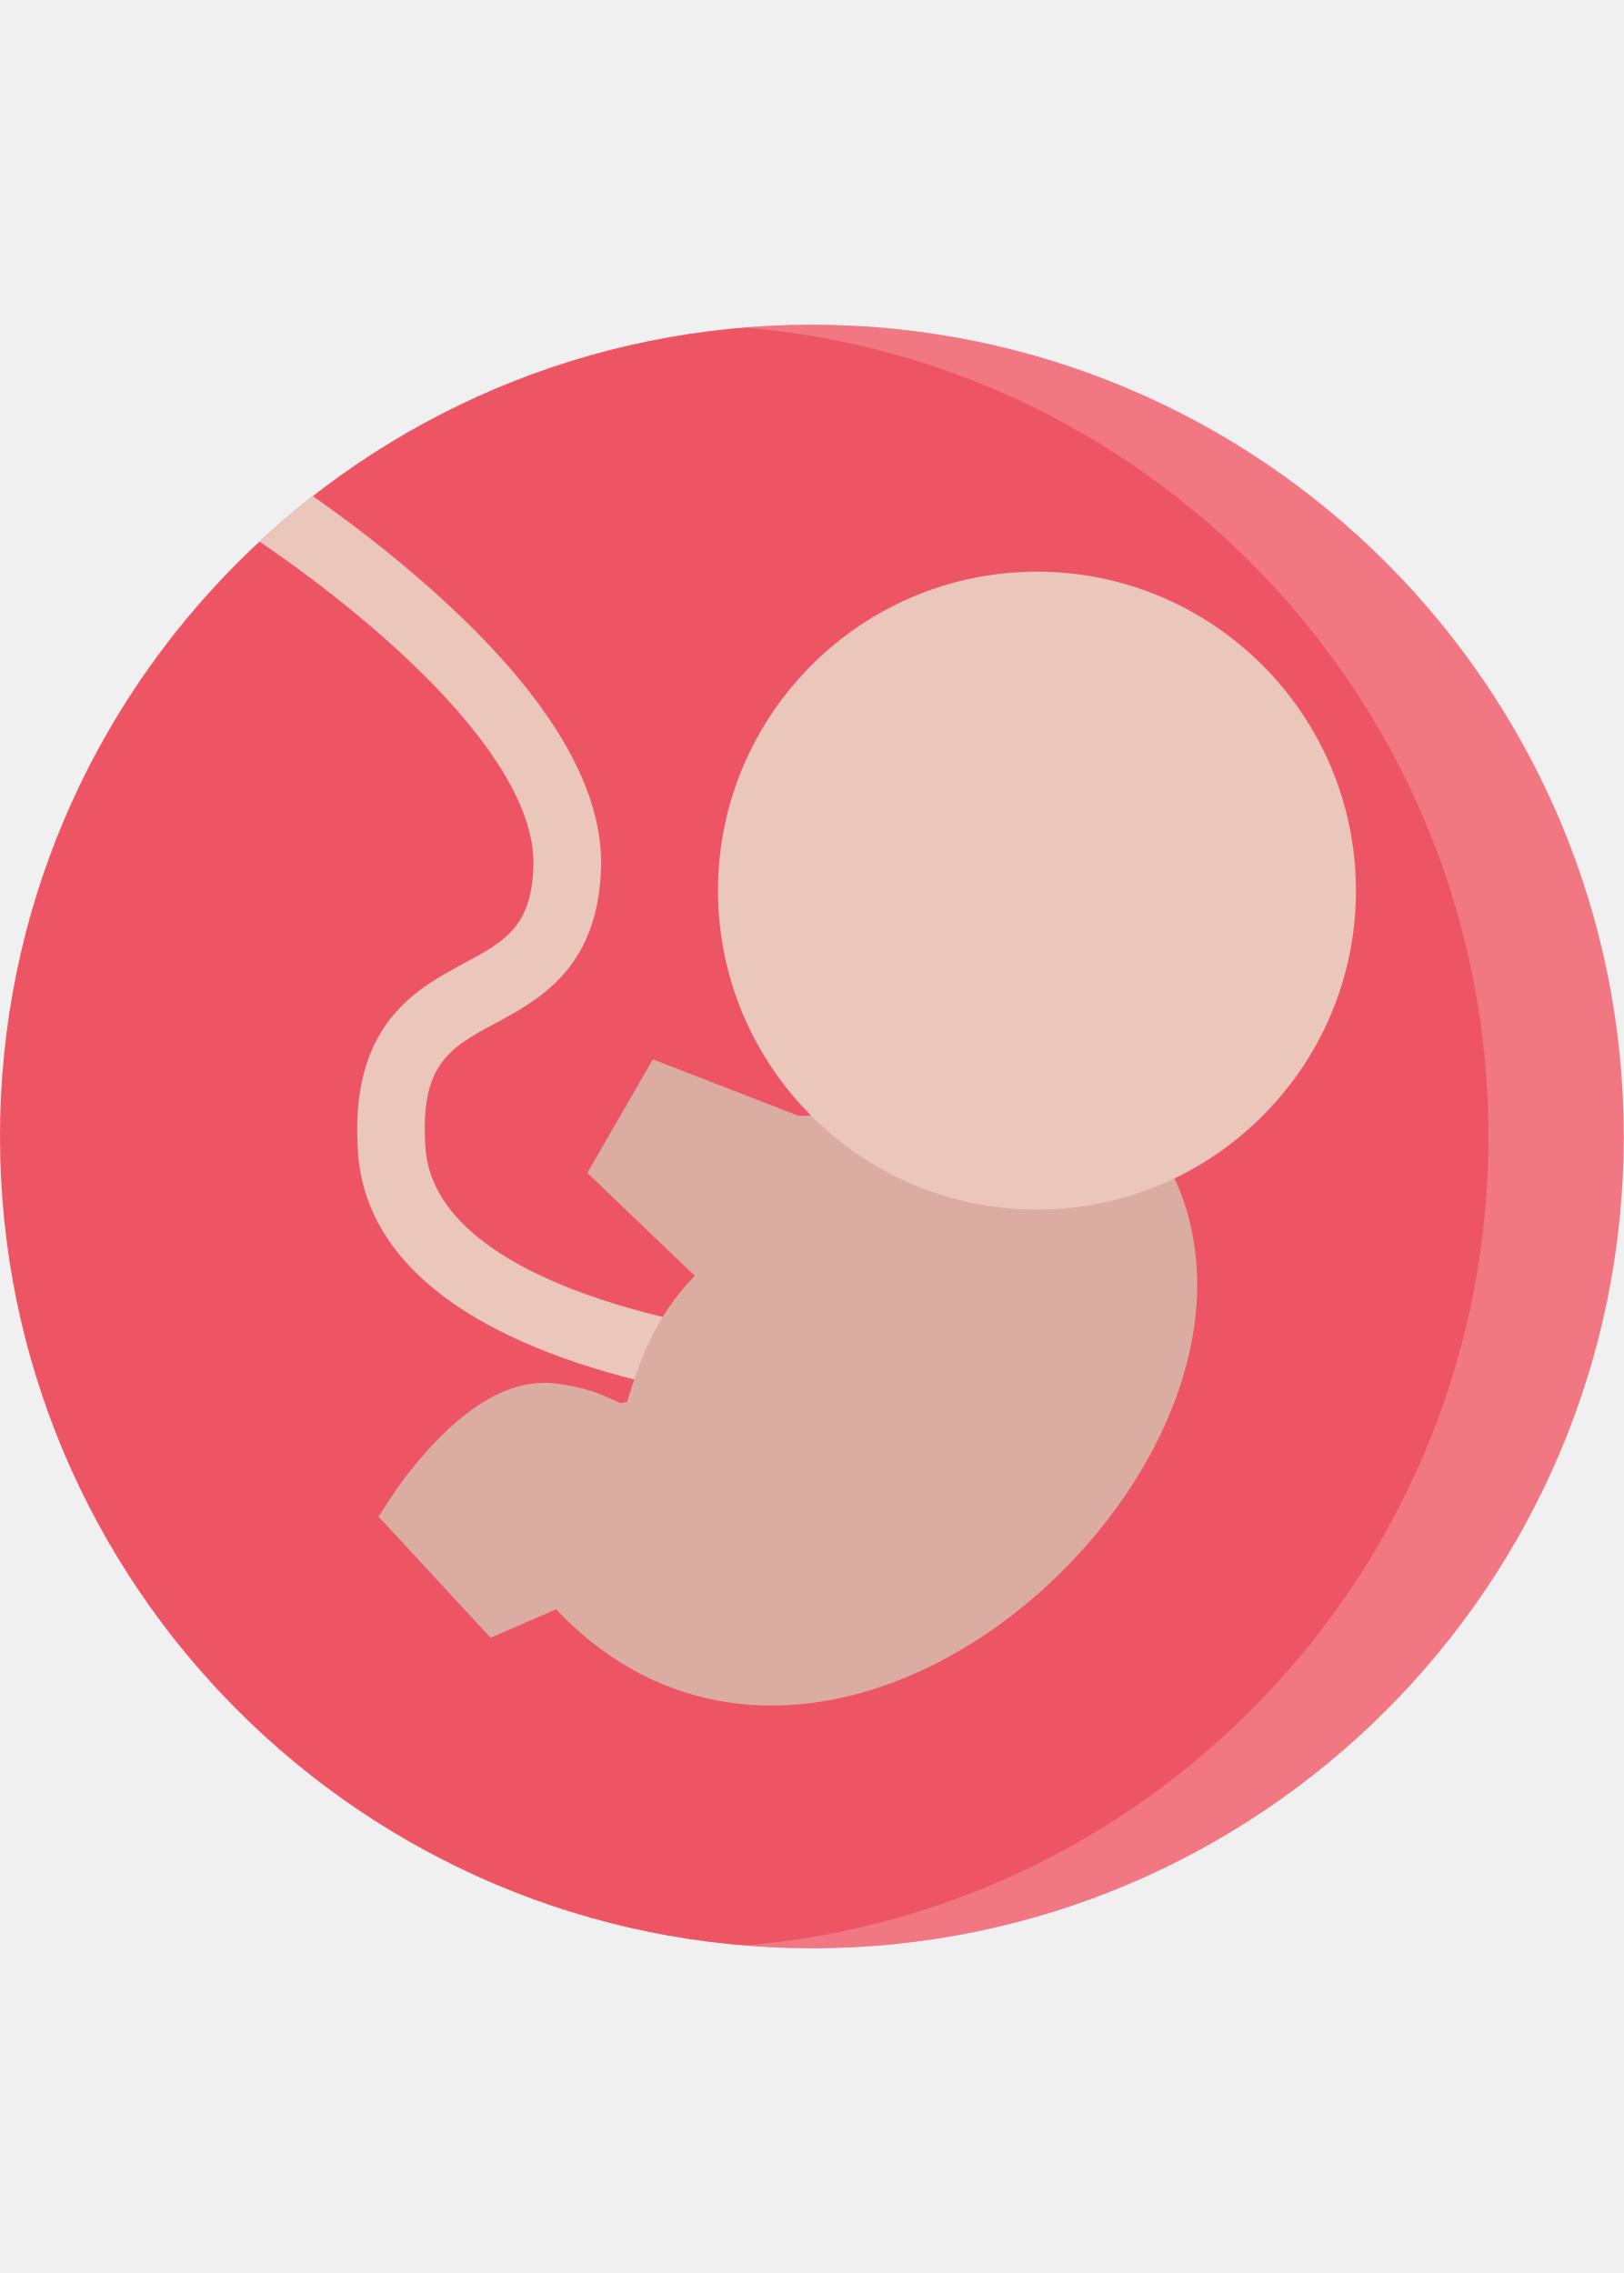
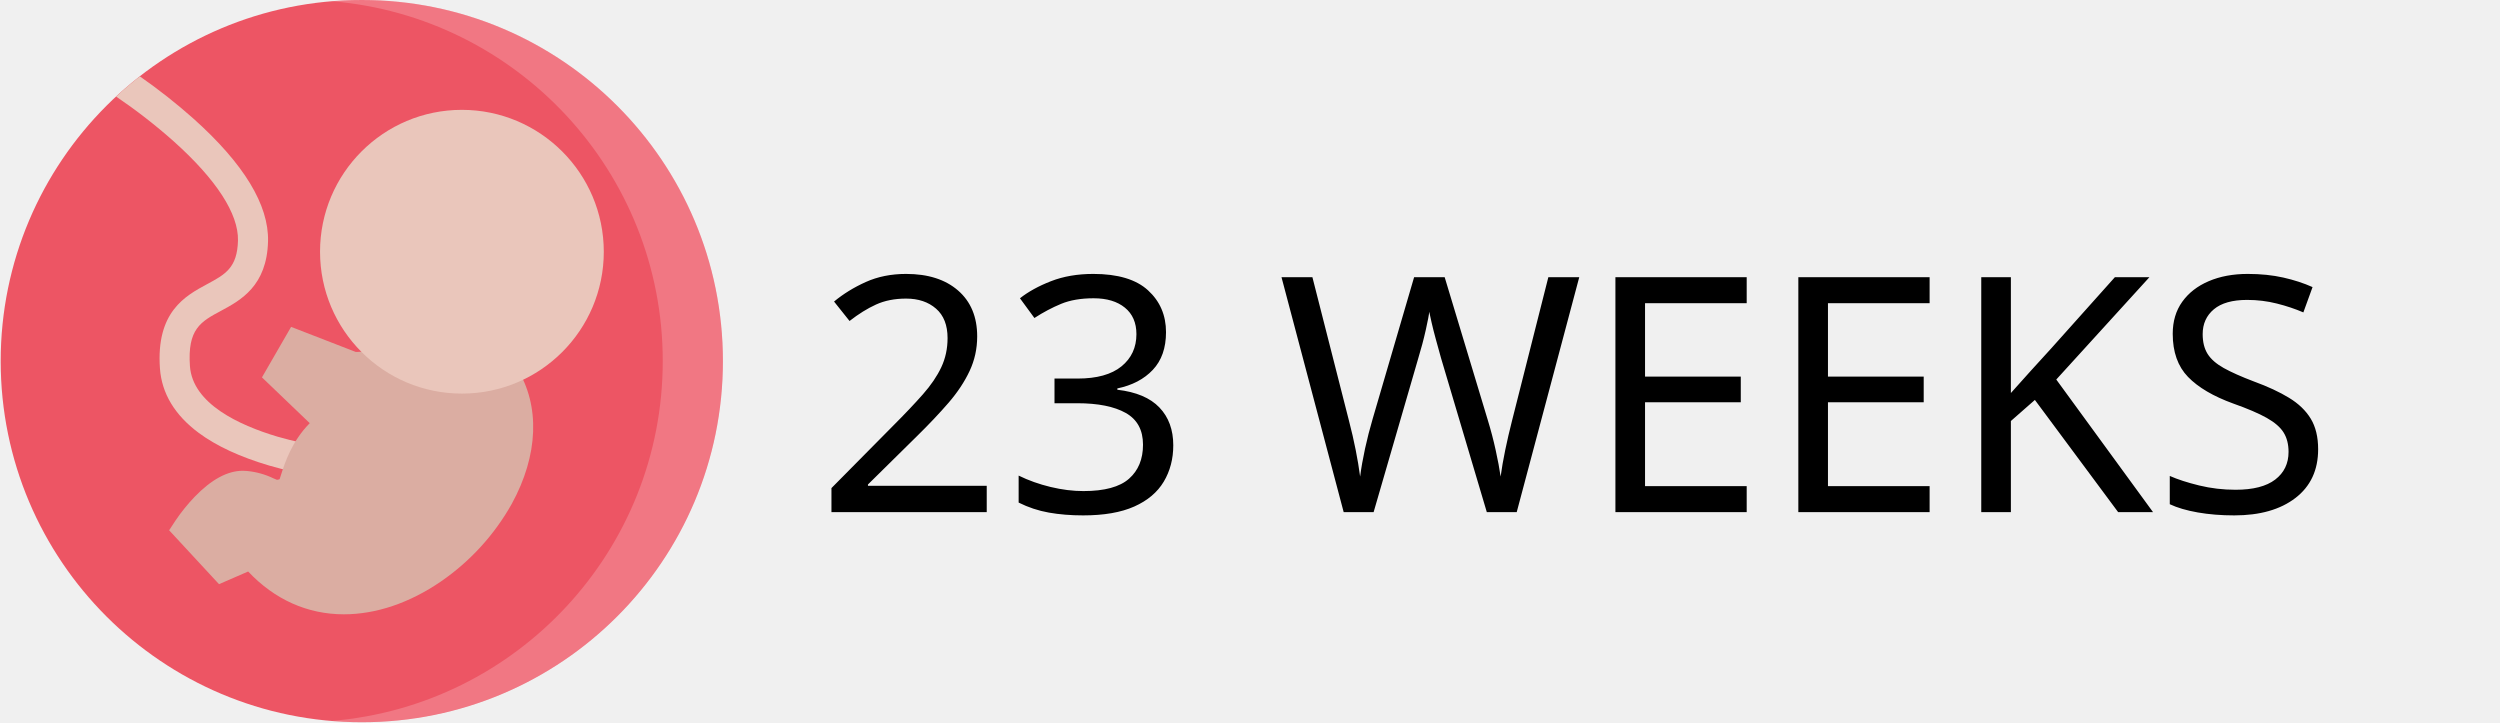
- <svg xmlns="http://www.w3.org/2000/svg" id="Layer_1" x="0px" y="0px" viewBox="0 0 511.988 511.988" xml:space="preserve" height="70" width="50">
-   <path d="M511.988,255.994c0,141.387-114.623,255.994-255.994,255.994C114.615,511.988,0,397.381,0,255.994 S114.615,0,255.994,0C397.365,0,511.988,114.607,511.988,255.994z" style="fill: rgb(237, 85, 100);" />
-   <g style="opacity: 0.2;">
-     <path d="M255.994,0c-7.188,0-14.297,0.297-21.335,0.875c131.394,10.844,234.673,120.919,234.673,255.119 c0,134.199-103.279,244.275-234.673,255.119c7.039,0.578,14.148,0.875,21.335,0.875c141.371,0,255.994-114.607,255.994-255.994 S397.365,0,255.994,0z" style="fill: rgb(255, 255, 255);" />
+ <svg xmlns="http://www.w3.org/2000/svg" id="Layer_1" data-name="Layer 1" width="180px" height="52px" viewBox="0 0 1215.16 351.24">
+   <defs>
+     <style>
+       .cls-1{fill:#ed5564;}.cls-2{opacity:0.2;}.cls-3{fill:#fff;}.cls-4{fill:#eac6bb;}.cls-5{fill:#dbada2;}.cls-6{font-size:160px;font-family:ArialRoundedMTBold, Arial Rounded MT Bold;}
+     </style>
+   </defs>
+   <path class="cls-1" d="M393.87,360A175.62,175.62,0,1,1,218.25,184.38,175.62,175.62,0,0,1,393.87,360Z" transform="translate(-42.63 -184.38)" />
+   <g class="cls-2">
+     <path class="cls-3" d="M218.25,184.38q-7.4,0-14.64.6c90.14,7.44,161,83,161,175s-70.86,167.58-161,175q7.24.6,14.64.6a175.62,175.62,0,0,0,0-351.24Z" transform="translate(-42.63 -184.38)" />
  </g>
-   <path d="M134.161,259.619c-1.867-26.453,7.687-31.609,22.164-39.406 c13.695-7.374,32.444-17.483,33.194-49.295c0.602-25.688-17.117-54.842-52.647-86.686c-14.211-12.734-28.351-23.266-38.226-30.171 c-5.812,4.531-11.422,9.312-16.82,14.327c9.125,6.188,25.046,17.609,40.812,31.733c30.242,27.094,45.991,51.405,45.554,70.296 c-0.461,19.422-9.023,24.031-21.992,31.015c-15.257,8.234-36.155,19.499-33.319,59.687c1.25,17.687,10.492,33.062,27.468,45.67 c12.508,9.297,29.32,17.094,49.991,23.203c34.296,10.141,67.475,12.234,68.874,12.312l1.281-21.297 c-0.32-0.016-32.429-2.062-64.42-11.562C168.863,301.367,136.036,286.165,134.161,259.619z" style="fill: rgb(234, 198, 187);" />
-   <path d="M365.787,260.76l-45.482-74.451c-0.438-0.812-0.938-1.594-1.469-2.312l-17.656,11.938l0.25,0.422 c0.625,2.983-1.953,14.796-12.406,29.014c-11.109,15.094-24.506,24.109-35.857,24.109c-0.508,0-1.023-0.016-1.531-0.062 l-45.765-17.75l-20.679,35.797l33.882,32.467c-12.828,12.984-17.687,28.234-20.539,37.188c-0.266,0.812-0.555,1.734-0.82,2.531 c-1.242,0.406-1.773,0.438-1.914,0.438c-0.352-0.062-1.562-0.625-2.445-1.031c-3.602-1.656-9.047-4.172-18.812-5.234 c-0.977-0.109-1.977-0.156-2.969-0.156c-10.828,0-22.304,6.203-34.116,18.453c-7.938,8.233-13.32,16.421-13.547,16.765l-4.562,6.969 l35.359,38.202l20.656-8.969c18.757,19.891,42.077,30.343,67.889,30.343l0,0c22.797,0,46.6-8.077,68.85-23.358 c20.531-14.109,38.328-33.594,50.076-54.874C381.256,322.68,382.584,287.524,365.787,260.76z" style="fill: rgb(219, 173, 162);" />
-   <path d="M326.961,77.873c-55.451,0-100.568,45.124-100.568,100.592c0,55.451,45.117,100.575,100.568,100.575 c55.467,0,100.592-45.124,100.592-100.575C427.553,122.997,382.428,77.873,326.961,77.873z" style="fill: rgb(234, 198, 187);" />
+   <path class="cls-4" d="M134.67,362.49c-1.28-18.15,5.27-21.69,15.2-27,9.4-5.06,22.26-12,22.78-33.81.41-17.63-11.75-37.63-36.12-59.47a281.47,281.47,0,0,0-26.23-20.7q-6,4.67-11.53,9.83a272.15,272.15,0,0,1,28,21.77c20.75,18.58,31.55,35.26,31.26,48.22-.32,13.33-6.19,16.49-15.09,21.28-10.47,5.65-24.81,13.38-22.86,40.95.86,12.13,7.2,22.68,18.84,31.33,8.58,6.37,20.12,11.72,34.3,15.91a235.78,235.78,0,0,0,47.25,8.45l.88-14.61a225.1,225.1,0,0,1-44.2-7.93C158.48,391.13,136,380.7,134.67,362.49Z" transform="translate(-42.63 -184.38)" />
+   <path class="cls-5" d="M293.57,363.27l-31.2-51.08a12.86,12.86,0,0,0-1-1.58l-12.11,8.19.17.29c.43,2-1.34,10.15-8.51,19.9-7.62,10.36-16.81,16.54-24.6,16.54-.35,0-.7,0-1.05,0l-31.4-12.18-14.18,24.56,23.24,22.27c-8.8,8.91-12.13,19.37-14.09,25.51l-.56,1.74a4.69,4.69,0,0,1-1.31.3,12.71,12.71,0,0,1-1.68-.71,37.78,37.78,0,0,0-12.91-3.59,19.57,19.57,0,0,0-2-.1c-7.43,0-15.31,4.25-23.41,12.66a86.42,86.42,0,0,0-9.29,11.5l-3.13,4.78,24.26,26.21,14.17-6.16c12.86,13.65,28.86,20.82,46.57,20.82h0c15.64,0,32-5.54,47.23-16a112.78,112.78,0,0,0,34.36-37.64C304.18,405.75,305.09,381.63,293.57,363.27Z" transform="translate(-42.63 -184.38)" />
+   <path class="cls-4" d="M266.94,237.8a69,69,0,1,0,69,69A69.08,69.08,0,0,0,266.94,237.8Z" transform="translate(-42.63 -184.38)" />
+   <text class="cls-6" transform="translate(396.34 249.06)">23 WEEKS</text>
</svg>
